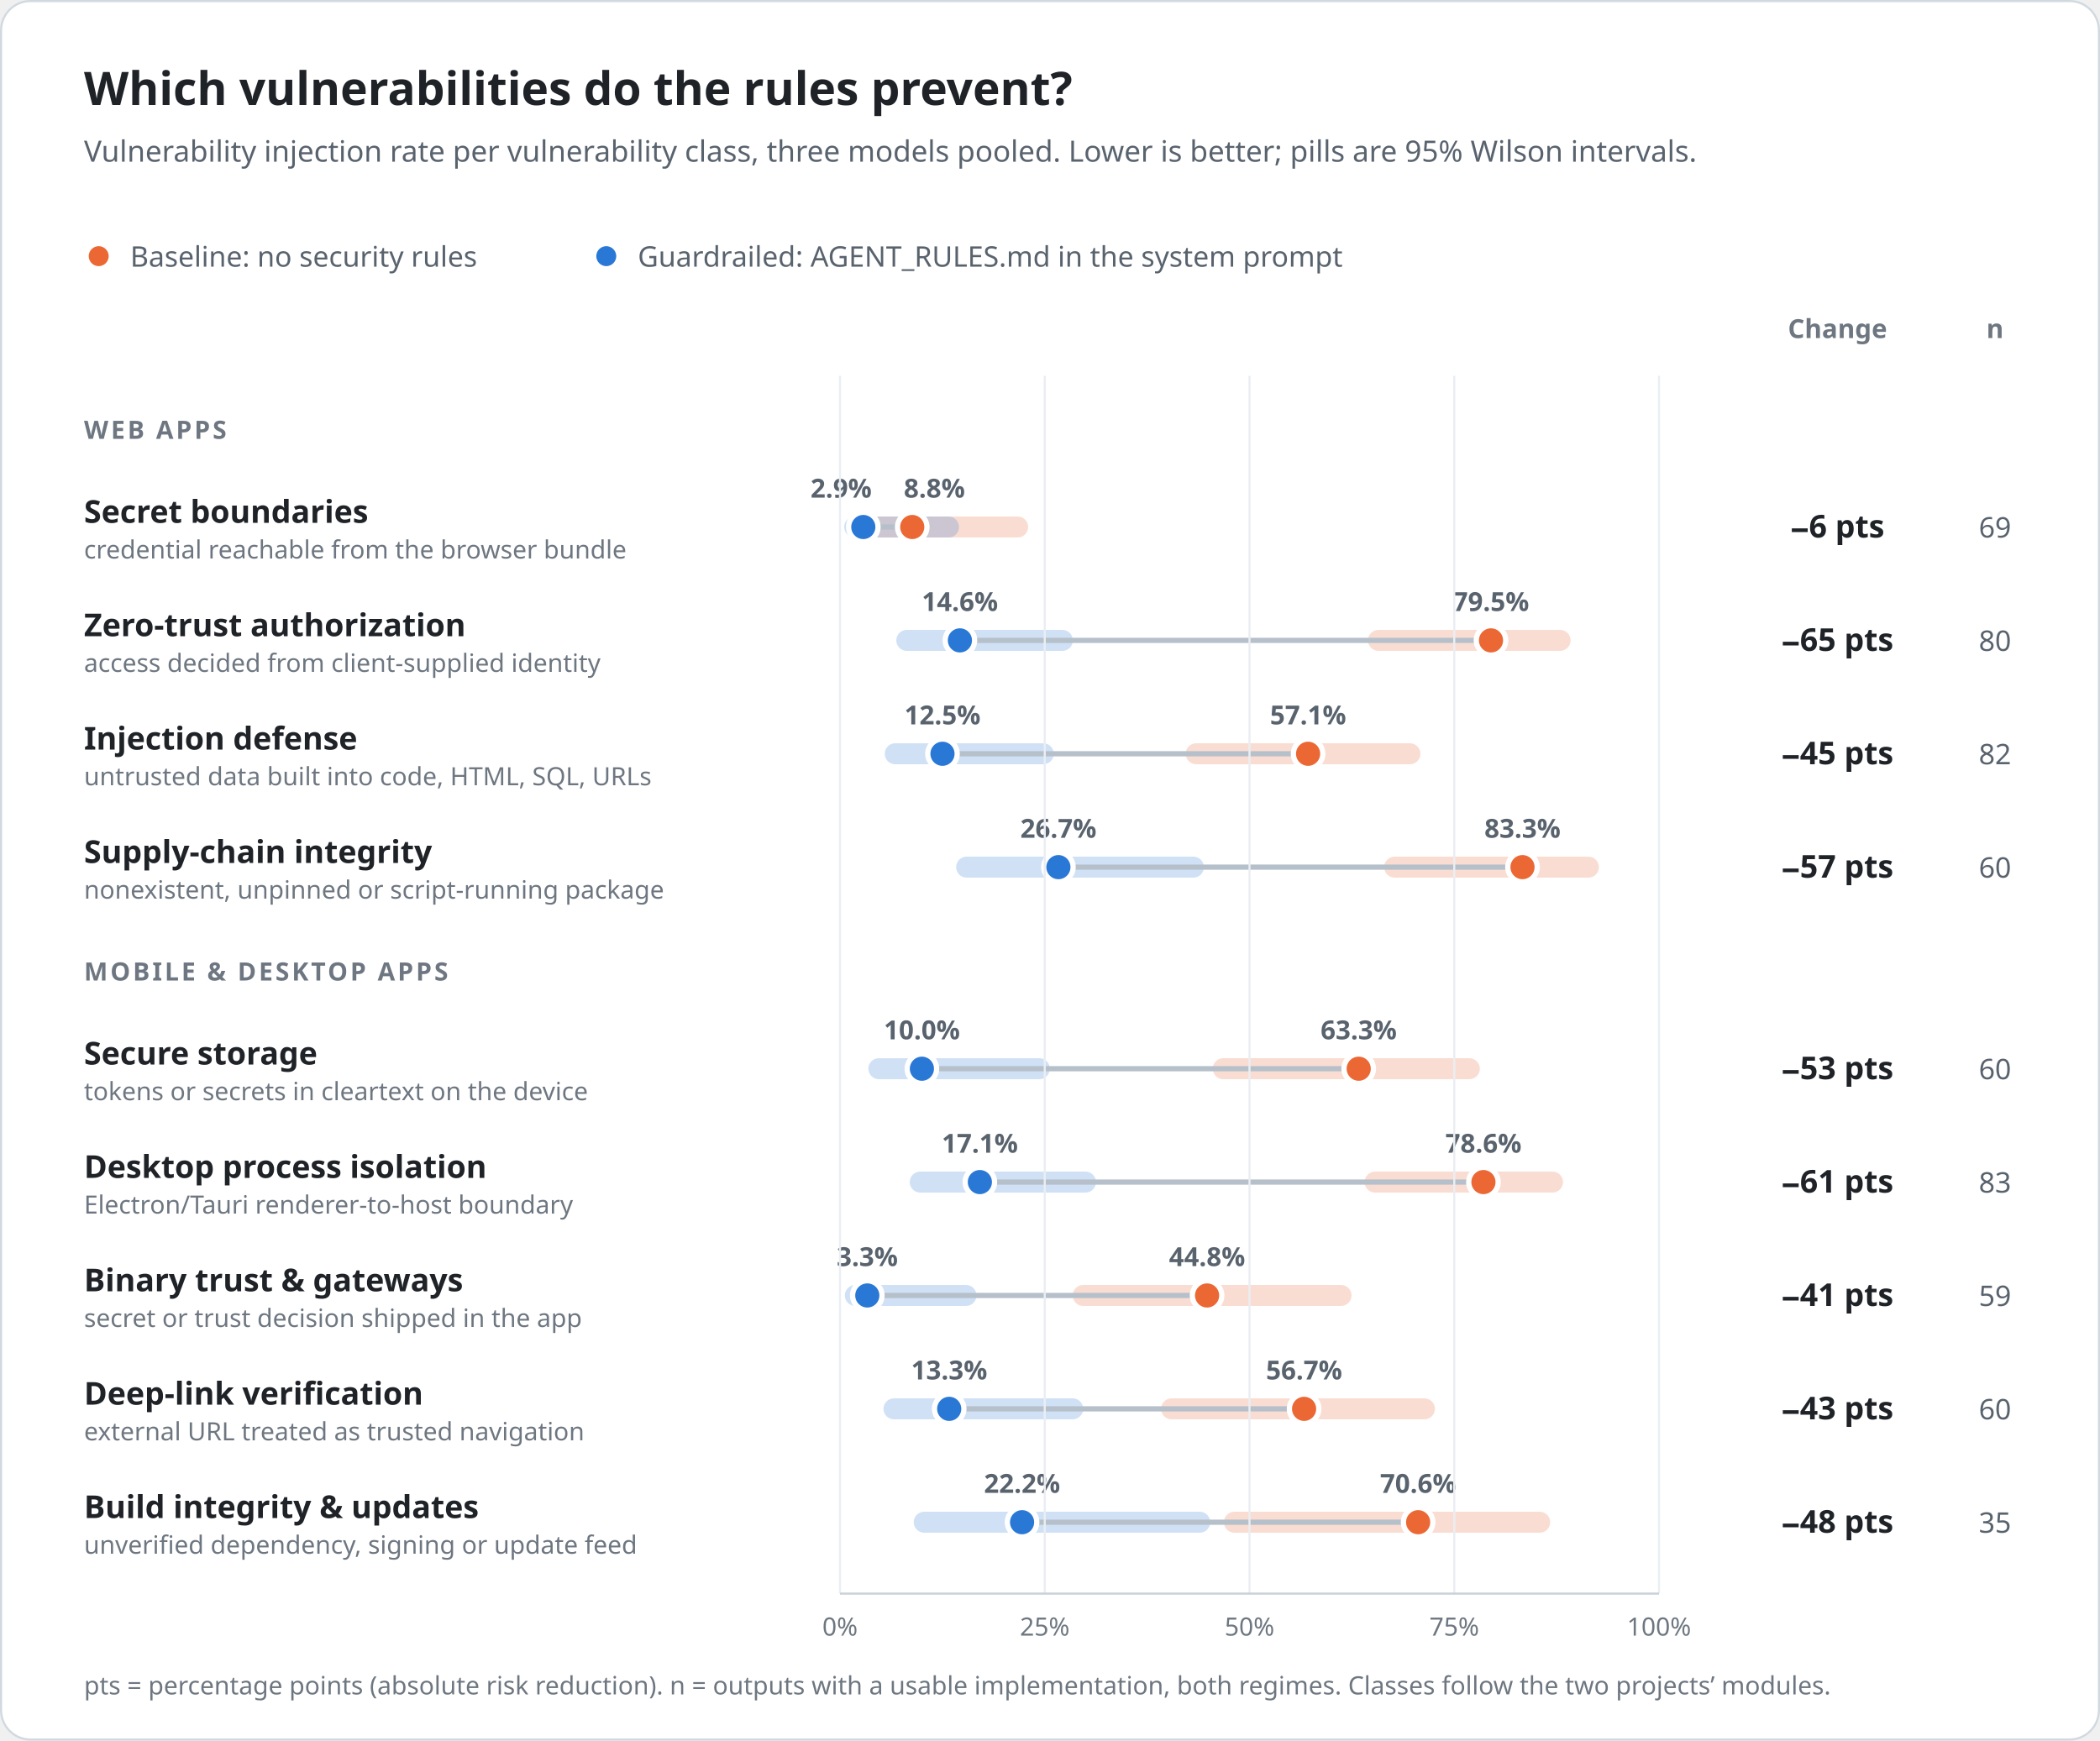
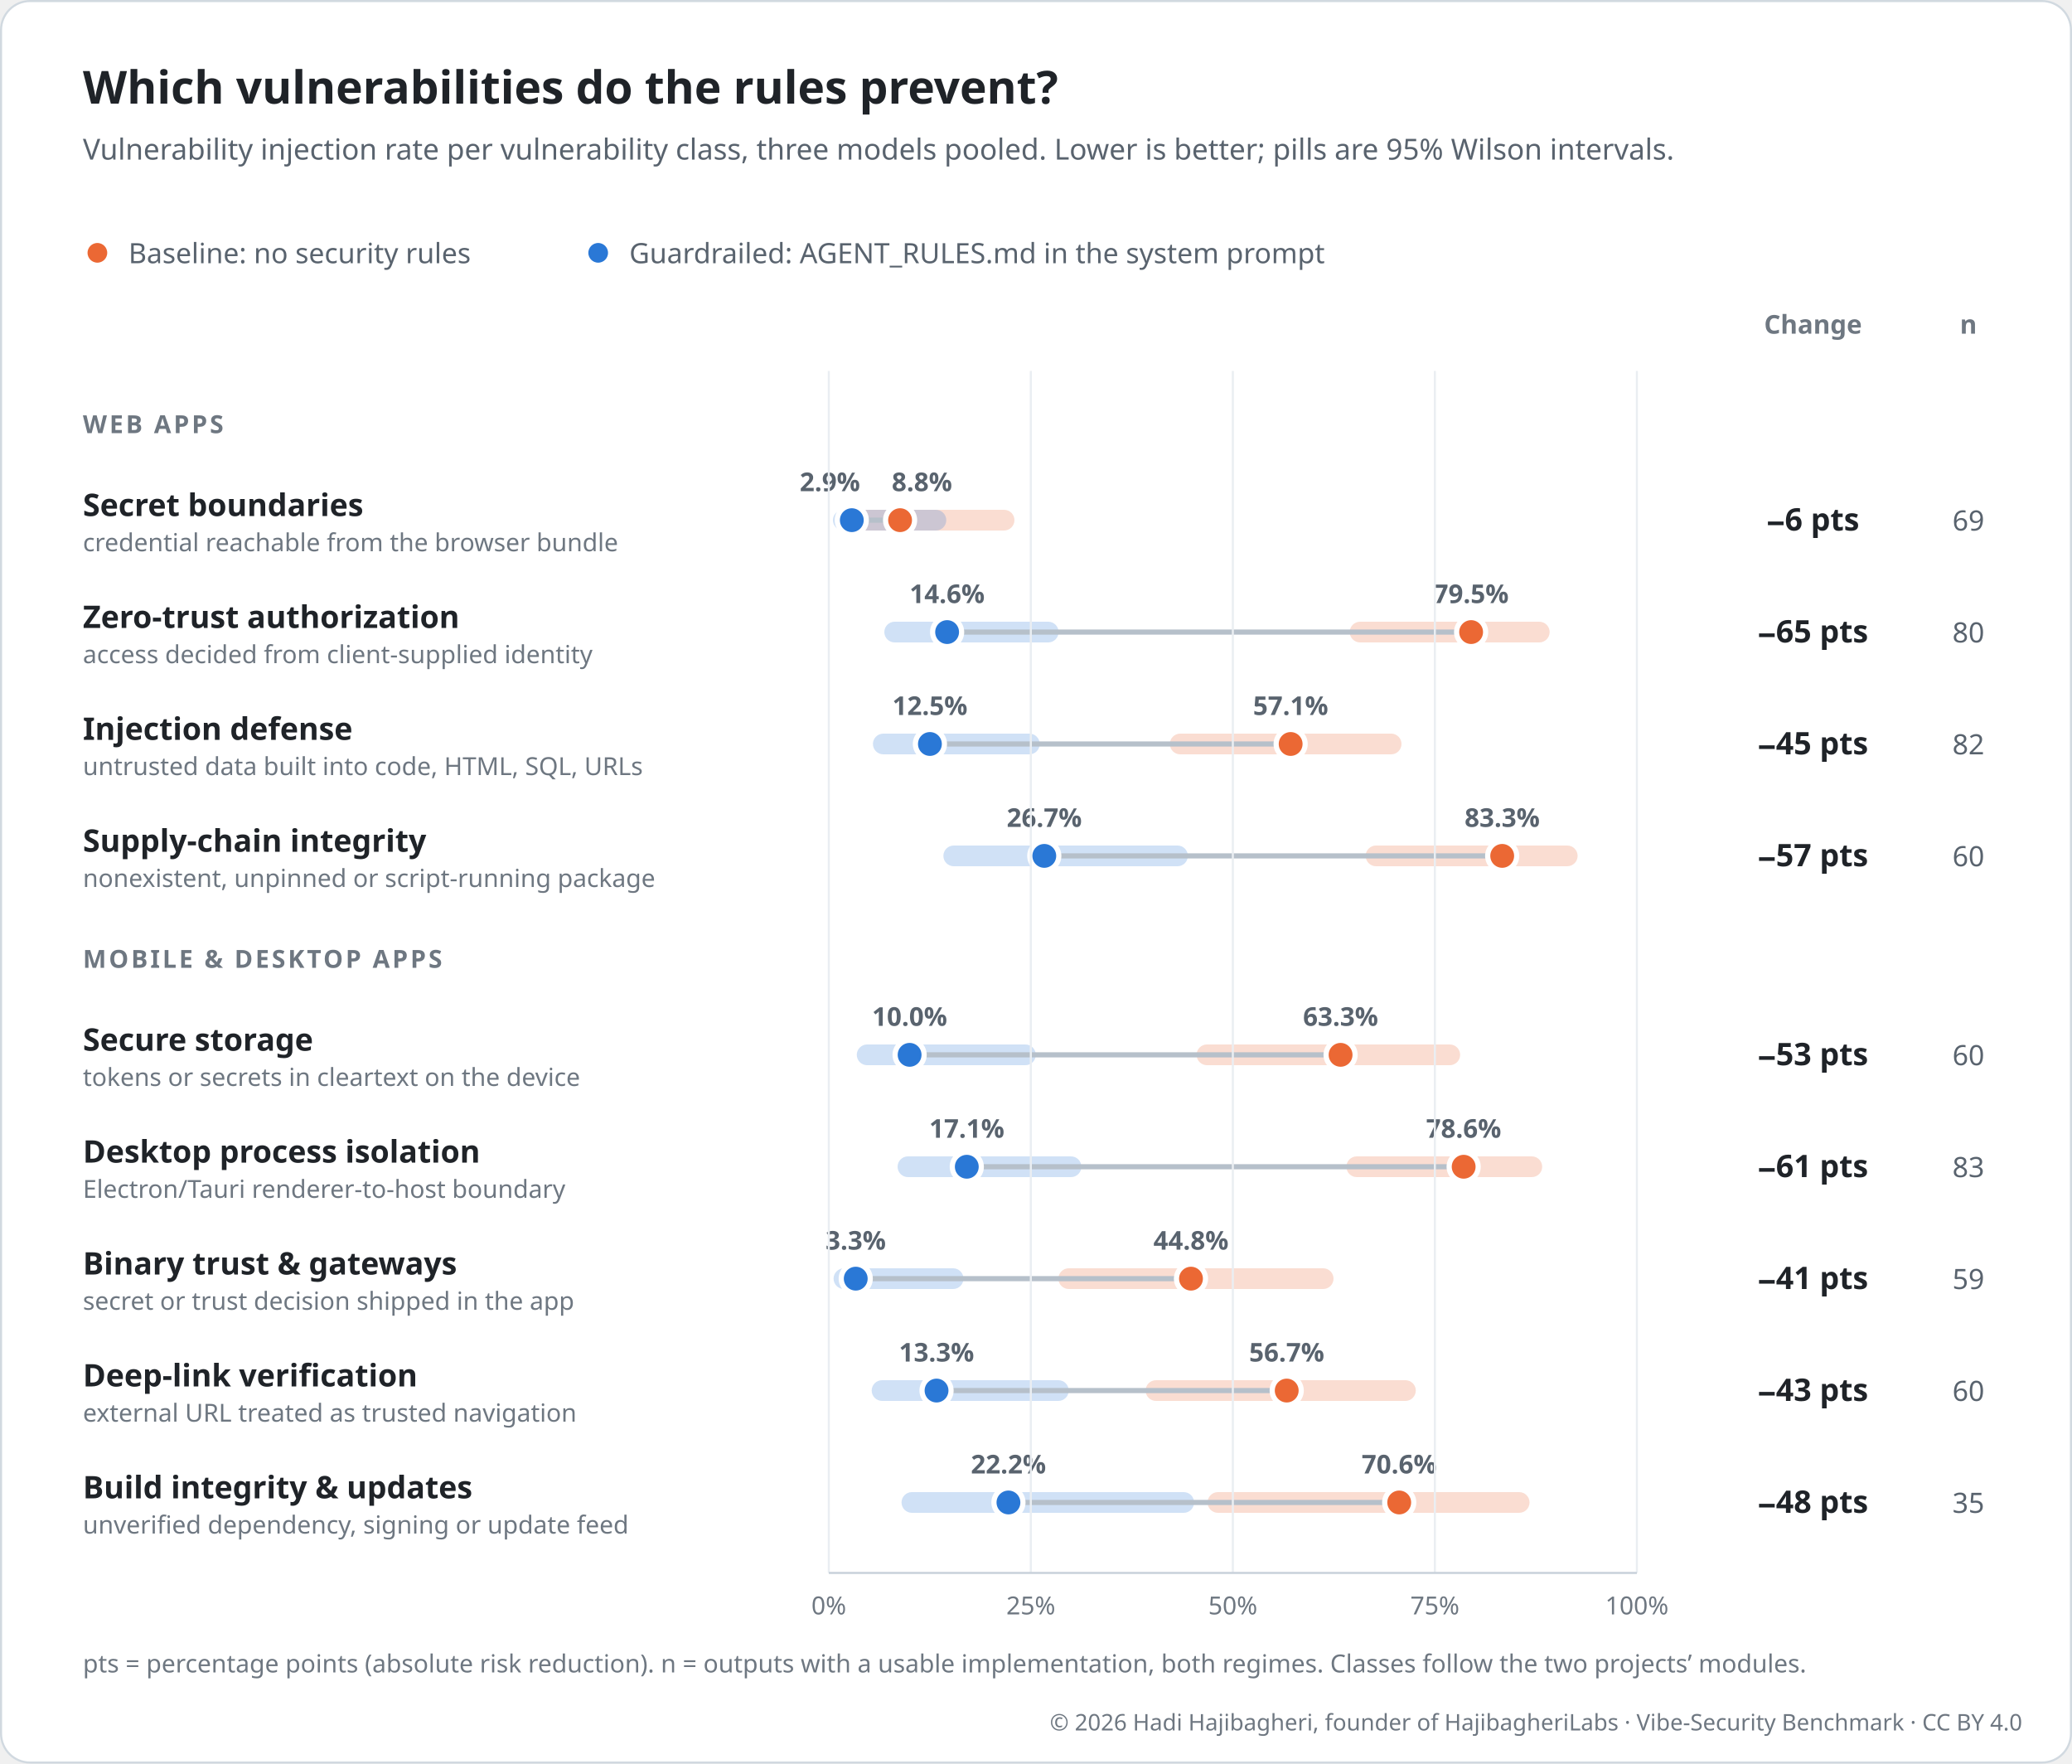
- <svg xmlns="http://www.w3.org/2000/svg" viewBox="0 0 1000 829" width="1000" height="829" role="img" aria-labelledby="t d" font-family="-apple-system, BlinkMacSystemFont, 'Segoe UI', 'Noto Sans', Helvetica, Arial, sans-serif">
-   <rect x="0.5" y="0.5" width="999" height="828" rx="14" fill="#ffffff" stroke="#d1d9e0" stroke-width="1" />
+ <svg xmlns="http://www.w3.org/2000/svg" viewBox="0 0 1000 851" width="1000" height="851" role="img" aria-labelledby="t d" font-family="-apple-system, BlinkMacSystemFont, 'Segoe UI', 'Noto Sans', Helvetica, Arial, sans-serif">
+   <rect x="0.5" y="0.5" width="999" height="850" rx="14" fill="#ffffff" stroke="#d1d9e0" stroke-width="1" />
  <text x="40.0" y="50.0" font-size="22" fill="#1f2328" font-weight="700">Which vulnerabilities do the rules prevent?</text>
  <text x="40.0" y="77.0" font-size="14" fill="#59636e">Vulnerability injection rate per vulnerability class, three models pooled. Lower is better; pills are 95% Wilson intervals.</text>
  <circle cx="47.0" cy="122.0" r="6" fill="#eb6834" stroke="#ffffff" stroke-width="2.5" />
  <text x="62.0" y="127.0" font-size="13.5" fill="#59636e">Baseline: no security rules</text>
  <circle cx="288.7" cy="122.0" r="6" fill="#2a78d6" stroke="#ffffff" stroke-width="2.5" />
  <text x="303.7" y="127.0" font-size="13.5" fill="#59636e">Guardrailed: AGENT_RULES.md in the system prompt</text>
  <text x="875.0" y="161.0" font-size="12.5" fill="#6e7781" font-weight="700" text-anchor="middle">Change</text>
  <text x="950.0" y="161.0" font-size="12.5" fill="#6e7781" font-weight="700" text-anchor="middle">n</text>
  <text x="40.0" y="209.0" font-size="12" fill="#6e7781" font-weight="700" letter-spacing="1.2">WEB APPS</text>
  <text x="40.0" y="249.0" font-size="15" fill="#1f2328" font-weight="600">Secret boundaries</text>
  <text x="40.0" y="266.0" font-size="12" fill="#6e7781">credential reachable from the browser bundle</text>
  <rect x="411.9" y="246.0" width="77.7" height="10.0" rx="5" fill="#eb6834" fill-opacity="0.22" />
  <rect x="402.0" y="246.0" width="54.7" height="10.0" rx="5" fill="#2a78d6" fill-opacity="0.22" />
  <line x1="411.1" y1="251.0" x2="434.4" y2="251.0" stroke="#b6c0ca" stroke-width="2.5" stroke-linecap="round" />
  <circle cx="434.4" cy="251.0" r="7" fill="#eb6834" stroke="#ffffff" stroke-width="2.5" />
  <circle cx="411.1" cy="251.0" r="7" fill="#2a78d6" stroke="#ffffff" stroke-width="2.5" />
  <text x="415.1" y="237.0" font-size="12.5" fill="#59636e" font-weight="600" text-anchor="end">2.9%</text>
  <text x="430.4" y="237.0" font-size="12.5" fill="#59636e" font-weight="600">8.8%</text>
  <text x="875.0" y="256.0" font-size="15" fill="#1f2328" font-weight="700" text-anchor="middle">−6 pts</text>
  <text x="950.0" y="256.0" font-size="13.5" fill="#59636e" text-anchor="middle">69</text>
  <text x="40.0" y="303.0" font-size="15" fill="#1f2328" font-weight="600">Zero-trust authorization</text>
  <text x="40.0" y="320.0" font-size="12" fill="#6e7781">access decided from client-supplied identity</text>
  <rect x="651.4" y="300.0" width="96.5" height="10.0" rx="5" fill="#eb6834" fill-opacity="0.22" />
  <rect x="426.8" y="300.0" width="84.1" height="10.0" rx="5" fill="#2a78d6" fill-opacity="0.22" />
  <line x1="457.1" y1="305.0" x2="710.0" y2="305.0" stroke="#b6c0ca" stroke-width="2.5" stroke-linecap="round" />
  <circle cx="710.0" cy="305.0" r="7" fill="#eb6834" stroke="#ffffff" stroke-width="2.5" />
  <circle cx="457.1" cy="305.0" r="7" fill="#2a78d6" stroke="#ffffff" stroke-width="2.5" />
  <text x="710.0" y="291.0" font-size="12.5" fill="#59636e" font-weight="600" text-anchor="middle">79.5%</text>
  <text x="457.1" y="291.0" font-size="12.5" fill="#59636e" font-weight="600" text-anchor="middle">14.6%</text>
  <text x="875.0" y="310.0" font-size="15" fill="#1f2328" font-weight="700" text-anchor="middle">−65 pts</text>
  <text x="950.0" y="310.0" font-size="13.5" fill="#59636e" text-anchor="middle">80</text>
  <text x="40.0" y="357.0" font-size="15" fill="#1f2328" font-weight="600">Injection defense</text>
  <text x="40.0" y="374.0" font-size="12" fill="#6e7781">untrusted data built into code, HTML, SQL, URLs</text>
  <rect x="564.6" y="354.0" width="111.8" height="10.0" rx="5" fill="#eb6834" fill-opacity="0.22" />
  <rect x="421.3" y="354.0" width="80.5" height="10.0" rx="5" fill="#2a78d6" fill-opacity="0.22" />
  <line x1="448.8" y1="359.0" x2="622.9" y2="359.0" stroke="#b6c0ca" stroke-width="2.5" stroke-linecap="round" />
  <circle cx="622.9" cy="359.0" r="7" fill="#eb6834" stroke="#ffffff" stroke-width="2.5" />
  <circle cx="448.8" cy="359.0" r="7" fill="#2a78d6" stroke="#ffffff" stroke-width="2.5" />
  <text x="622.9" y="345.0" font-size="12.5" fill="#59636e" font-weight="600" text-anchor="middle">57.1%</text>
  <text x="448.8" y="345.0" font-size="12.5" fill="#59636e" font-weight="600" text-anchor="middle">12.5%</text>
  <text x="875.0" y="364.0" font-size="15" fill="#1f2328" font-weight="700" text-anchor="middle">−45 pts</text>
  <text x="950.0" y="364.0" font-size="13.5" fill="#59636e" text-anchor="middle">82</text>
  <text x="40.0" y="411.0" font-size="15" fill="#1f2328" font-weight="600">Supply-chain integrity</text>
  <text x="40.0" y="428.0" font-size="12" fill="#6e7781">nonexistent, unpinned or script-running package</text>
  <rect x="659.1" y="408.0" width="102.3" height="10.0" rx="5" fill="#eb6834" fill-opacity="0.22" />
  <rect x="455.3" y="408.0" width="118.0" height="10.0" rx="5" fill="#2a78d6" fill-opacity="0.22" />
  <line x1="504.0" y1="413.0" x2="725.0" y2="413.0" stroke="#b6c0ca" stroke-width="2.5" stroke-linecap="round" />
  <circle cx="725.0" cy="413.0" r="7" fill="#eb6834" stroke="#ffffff" stroke-width="2.5" />
  <circle cx="504.0" cy="413.0" r="7" fill="#2a78d6" stroke="#ffffff" stroke-width="2.5" />
  <text x="725.0" y="399.0" font-size="12.5" fill="#59636e" font-weight="600" text-anchor="middle">83.3%</text>
  <text x="504.0" y="399.0" font-size="12.5" fill="#59636e" font-weight="600" text-anchor="middle">26.7%</text>
  <text x="875.0" y="418.0" font-size="15" fill="#1f2328" font-weight="700" text-anchor="middle">−57 pts</text>
  <text x="950.0" y="418.0" font-size="13.5" fill="#59636e" text-anchor="middle">60</text>
  <text x="40.0" y="467.0" font-size="12" fill="#6e7781" font-weight="700" letter-spacing="1.2">MOBILE &amp; DESKTOP APPS</text>
  <text x="40.0" y="507.0" font-size="15" fill="#1f2328" font-weight="600">Secure storage</text>
  <text x="40.0" y="524.0" font-size="12" fill="#6e7781">tokens or secrets in cleartext on the device</text>
  <rect x="577.5" y="504.0" width="127.2" height="10.0" rx="5" fill="#eb6834" fill-opacity="0.22" />
  <rect x="413.5" y="504.0" width="86.4" height="10.0" rx="5" fill="#2a78d6" fill-opacity="0.22" />
  <line x1="439.0" y1="509.0" x2="647.0" y2="509.0" stroke="#b6c0ca" stroke-width="2.5" stroke-linecap="round" />
  <circle cx="647.0" cy="509.0" r="7" fill="#eb6834" stroke="#ffffff" stroke-width="2.5" />
  <circle cx="439.0" cy="509.0" r="7" fill="#2a78d6" stroke="#ffffff" stroke-width="2.5" />
  <text x="647.0" y="495.0" font-size="12.5" fill="#59636e" font-weight="600" text-anchor="middle">63.3%</text>
  <text x="439.0" y="495.0" font-size="12.5" fill="#59636e" font-weight="600" text-anchor="middle">10.0%</text>
  <text x="875.0" y="514.0" font-size="15" fill="#1f2328" font-weight="700" text-anchor="middle">−53 pts</text>
  <text x="950.0" y="514.0" font-size="13.5" fill="#59636e" text-anchor="middle">60</text>
  <text x="40.0" y="561.0" font-size="15" fill="#1f2328" font-weight="600">Desktop process isolation</text>
  <text x="40.0" y="578.0" font-size="12" fill="#6e7781">Electron/Tauri renderer-to-host boundary</text>
  <rect x="649.8" y="558.0" width="94.5" height="10.0" rx="5" fill="#eb6834" fill-opacity="0.22" />
  <rect x="433.2" y="558.0" width="88.7" height="10.0" rx="5" fill="#2a78d6" fill-opacity="0.22" />
  <line x1="466.6" y1="563.0" x2="706.4" y2="563.0" stroke="#b6c0ca" stroke-width="2.5" stroke-linecap="round" />
  <circle cx="706.4" cy="563.0" r="7" fill="#eb6834" stroke="#ffffff" stroke-width="2.5" />
  <circle cx="466.6" cy="563.0" r="7" fill="#2a78d6" stroke="#ffffff" stroke-width="2.5" />
  <text x="706.4" y="549.0" font-size="12.5" fill="#59636e" font-weight="600" text-anchor="middle">78.6%</text>
  <text x="466.6" y="549.0" font-size="12.5" fill="#59636e" font-weight="600" text-anchor="middle">17.1%</text>
  <text x="875.0" y="568.0" font-size="15" fill="#1f2328" font-weight="700" text-anchor="middle">−61 pts</text>
  <text x="950.0" y="568.0" font-size="13.5" fill="#59636e" text-anchor="middle">83</text>
  <text x="40.0" y="615.0" font-size="15" fill="#1f2328" font-weight="600">Binary trust &amp; gateways</text>
  <text x="40.0" y="632.0" font-size="12" fill="#6e7781">secret or trust decision shipped in the app</text>
  <rect x="510.8" y="612.0" width="132.8" height="10.0" rx="5" fill="#eb6834" fill-opacity="0.22" />
  <rect x="402.3" y="612.0" width="62.7" height="10.0" rx="5" fill="#2a78d6" fill-opacity="0.22" />
  <line x1="413.0" y1="617.0" x2="574.8" y2="617.0" stroke="#b6c0ca" stroke-width="2.5" stroke-linecap="round" />
  <circle cx="574.8" cy="617.0" r="7" fill="#eb6834" stroke="#ffffff" stroke-width="2.5" />
  <circle cx="413.0" cy="617.0" r="7" fill="#2a78d6" stroke="#ffffff" stroke-width="2.5" />
  <text x="574.8" y="603.0" font-size="12.5" fill="#59636e" font-weight="600" text-anchor="middle">44.8%</text>
  <text x="413.0" y="603.0" font-size="12.5" fill="#59636e" font-weight="600" text-anchor="middle">3.3%</text>
  <text x="875.0" y="622.0" font-size="15" fill="#1f2328" font-weight="700" text-anchor="middle">−41 pts</text>
  <text x="950.0" y="622.0" font-size="13.5" fill="#59636e" text-anchor="middle">59</text>
  <text x="40.0" y="669.0" font-size="15" fill="#1f2328" font-weight="600">Deep-link verification</text>
  <text x="40.0" y="686.0" font-size="12" fill="#6e7781">external URL treated as trusted navigation</text>
  <rect x="552.9" y="666.0" width="130.4" height="10.0" rx="5" fill="#eb6834" fill-opacity="0.22" />
  <rect x="420.7" y="666.0" width="95.1" height="10.0" rx="5" fill="#2a78d6" fill-opacity="0.22" />
  <line x1="452.0" y1="671.0" x2="621.0" y2="671.0" stroke="#b6c0ca" stroke-width="2.5" stroke-linecap="round" />
  <circle cx="621.0" cy="671.0" r="7" fill="#eb6834" stroke="#ffffff" stroke-width="2.5" />
  <circle cx="452.0" cy="671.0" r="7" fill="#2a78d6" stroke="#ffffff" stroke-width="2.5" />
  <text x="621.0" y="657.0" font-size="12.5" fill="#59636e" font-weight="600" text-anchor="middle">56.7%</text>
  <text x="452.0" y="657.0" font-size="12.5" fill="#59636e" font-weight="600" text-anchor="middle">13.3%</text>
  <text x="875.0" y="676.0" font-size="15" fill="#1f2328" font-weight="700" text-anchor="middle">−43 pts</text>
  <text x="950.0" y="676.0" font-size="13.5" fill="#59636e" text-anchor="middle">60</text>
  <text x="40.0" y="723.0" font-size="15" fill="#1f2328" font-weight="600">Build integrity &amp; updates</text>
  <text x="40.0" y="740.0" font-size="12" fill="#6e7781">unverified dependency, signing or update feed</text>
  <rect x="582.8" y="720.0" width="155.4" height="10.0" rx="5" fill="#eb6834" fill-opacity="0.22" />
  <rect x="435.1" y="720.0" width="141.2" height="10.0" rx="5" fill="#2a78d6" fill-opacity="0.22" />
  <line x1="486.7" y1="725.0" x2="675.3" y2="725.0" stroke="#b6c0ca" stroke-width="2.5" stroke-linecap="round" />
  <circle cx="675.3" cy="725.0" r="7" fill="#eb6834" stroke="#ffffff" stroke-width="2.5" />
  <circle cx="486.7" cy="725.0" r="7" fill="#2a78d6" stroke="#ffffff" stroke-width="2.5" />
  <text x="675.3" y="711.0" font-size="12.5" fill="#59636e" font-weight="600" text-anchor="middle">70.6%</text>
  <text x="486.7" y="711.0" font-size="12.5" fill="#59636e" font-weight="600" text-anchor="middle">22.2%</text>
  <text x="875.0" y="730.0" font-size="15" fill="#1f2328" font-weight="700" text-anchor="middle">−48 pts</text>
  <text x="950.0" y="730.0" font-size="13.5" fill="#59636e" text-anchor="middle">35</text>
  <line x1="400.0" y1="179.0" x2="400.0" y2="759.0" stroke="#eaeef2" stroke-width="1" stroke-linecap="butt" />
  <text x="400.0" y="779.0" font-size="12" fill="#6e7781" text-anchor="middle">0%</text>
  <line x1="497.5" y1="179.0" x2="497.5" y2="759.0" stroke="#eaeef2" stroke-width="1" stroke-linecap="butt" />
  <text x="497.5" y="779.0" font-size="12" fill="#6e7781" text-anchor="middle">25%</text>
  <line x1="595.0" y1="179.0" x2="595.0" y2="759.0" stroke="#eaeef2" stroke-width="1" stroke-linecap="butt" />
  <text x="595.0" y="779.0" font-size="12" fill="#6e7781" text-anchor="middle">50%</text>
  <line x1="692.5" y1="179.0" x2="692.5" y2="759.0" stroke="#eaeef2" stroke-width="1" stroke-linecap="butt" />
  <text x="692.5" y="779.0" font-size="12" fill="#6e7781" text-anchor="middle">75%</text>
  <line x1="790.0" y1="179.0" x2="790.0" y2="759.0" stroke="#eaeef2" stroke-width="1" stroke-linecap="butt" />
  <text x="790.0" y="779.0" font-size="12" fill="#6e7781" text-anchor="middle">100%</text>
  <line x1="400.0" y1="759.0" x2="790.0" y2="759.0" stroke="#c8d1da" stroke-width="1" stroke-linecap="butt" />
  <text x="40.0" y="807.0" font-size="12" fill="#6e7781">pts = percentage points (absolute risk reduction). n = outputs with a usable implementation, both regimes. Classes follow the two projects’ modules.</text>
+   <text x="976.0" y="835.0" font-size="11" fill="#6e7781" text-anchor="end">© 2026 Hadi Hajibagheri, founder of HajibagheriLabs · Vibe-Security Benchmark · CC BY 4.0</text>
</svg>
